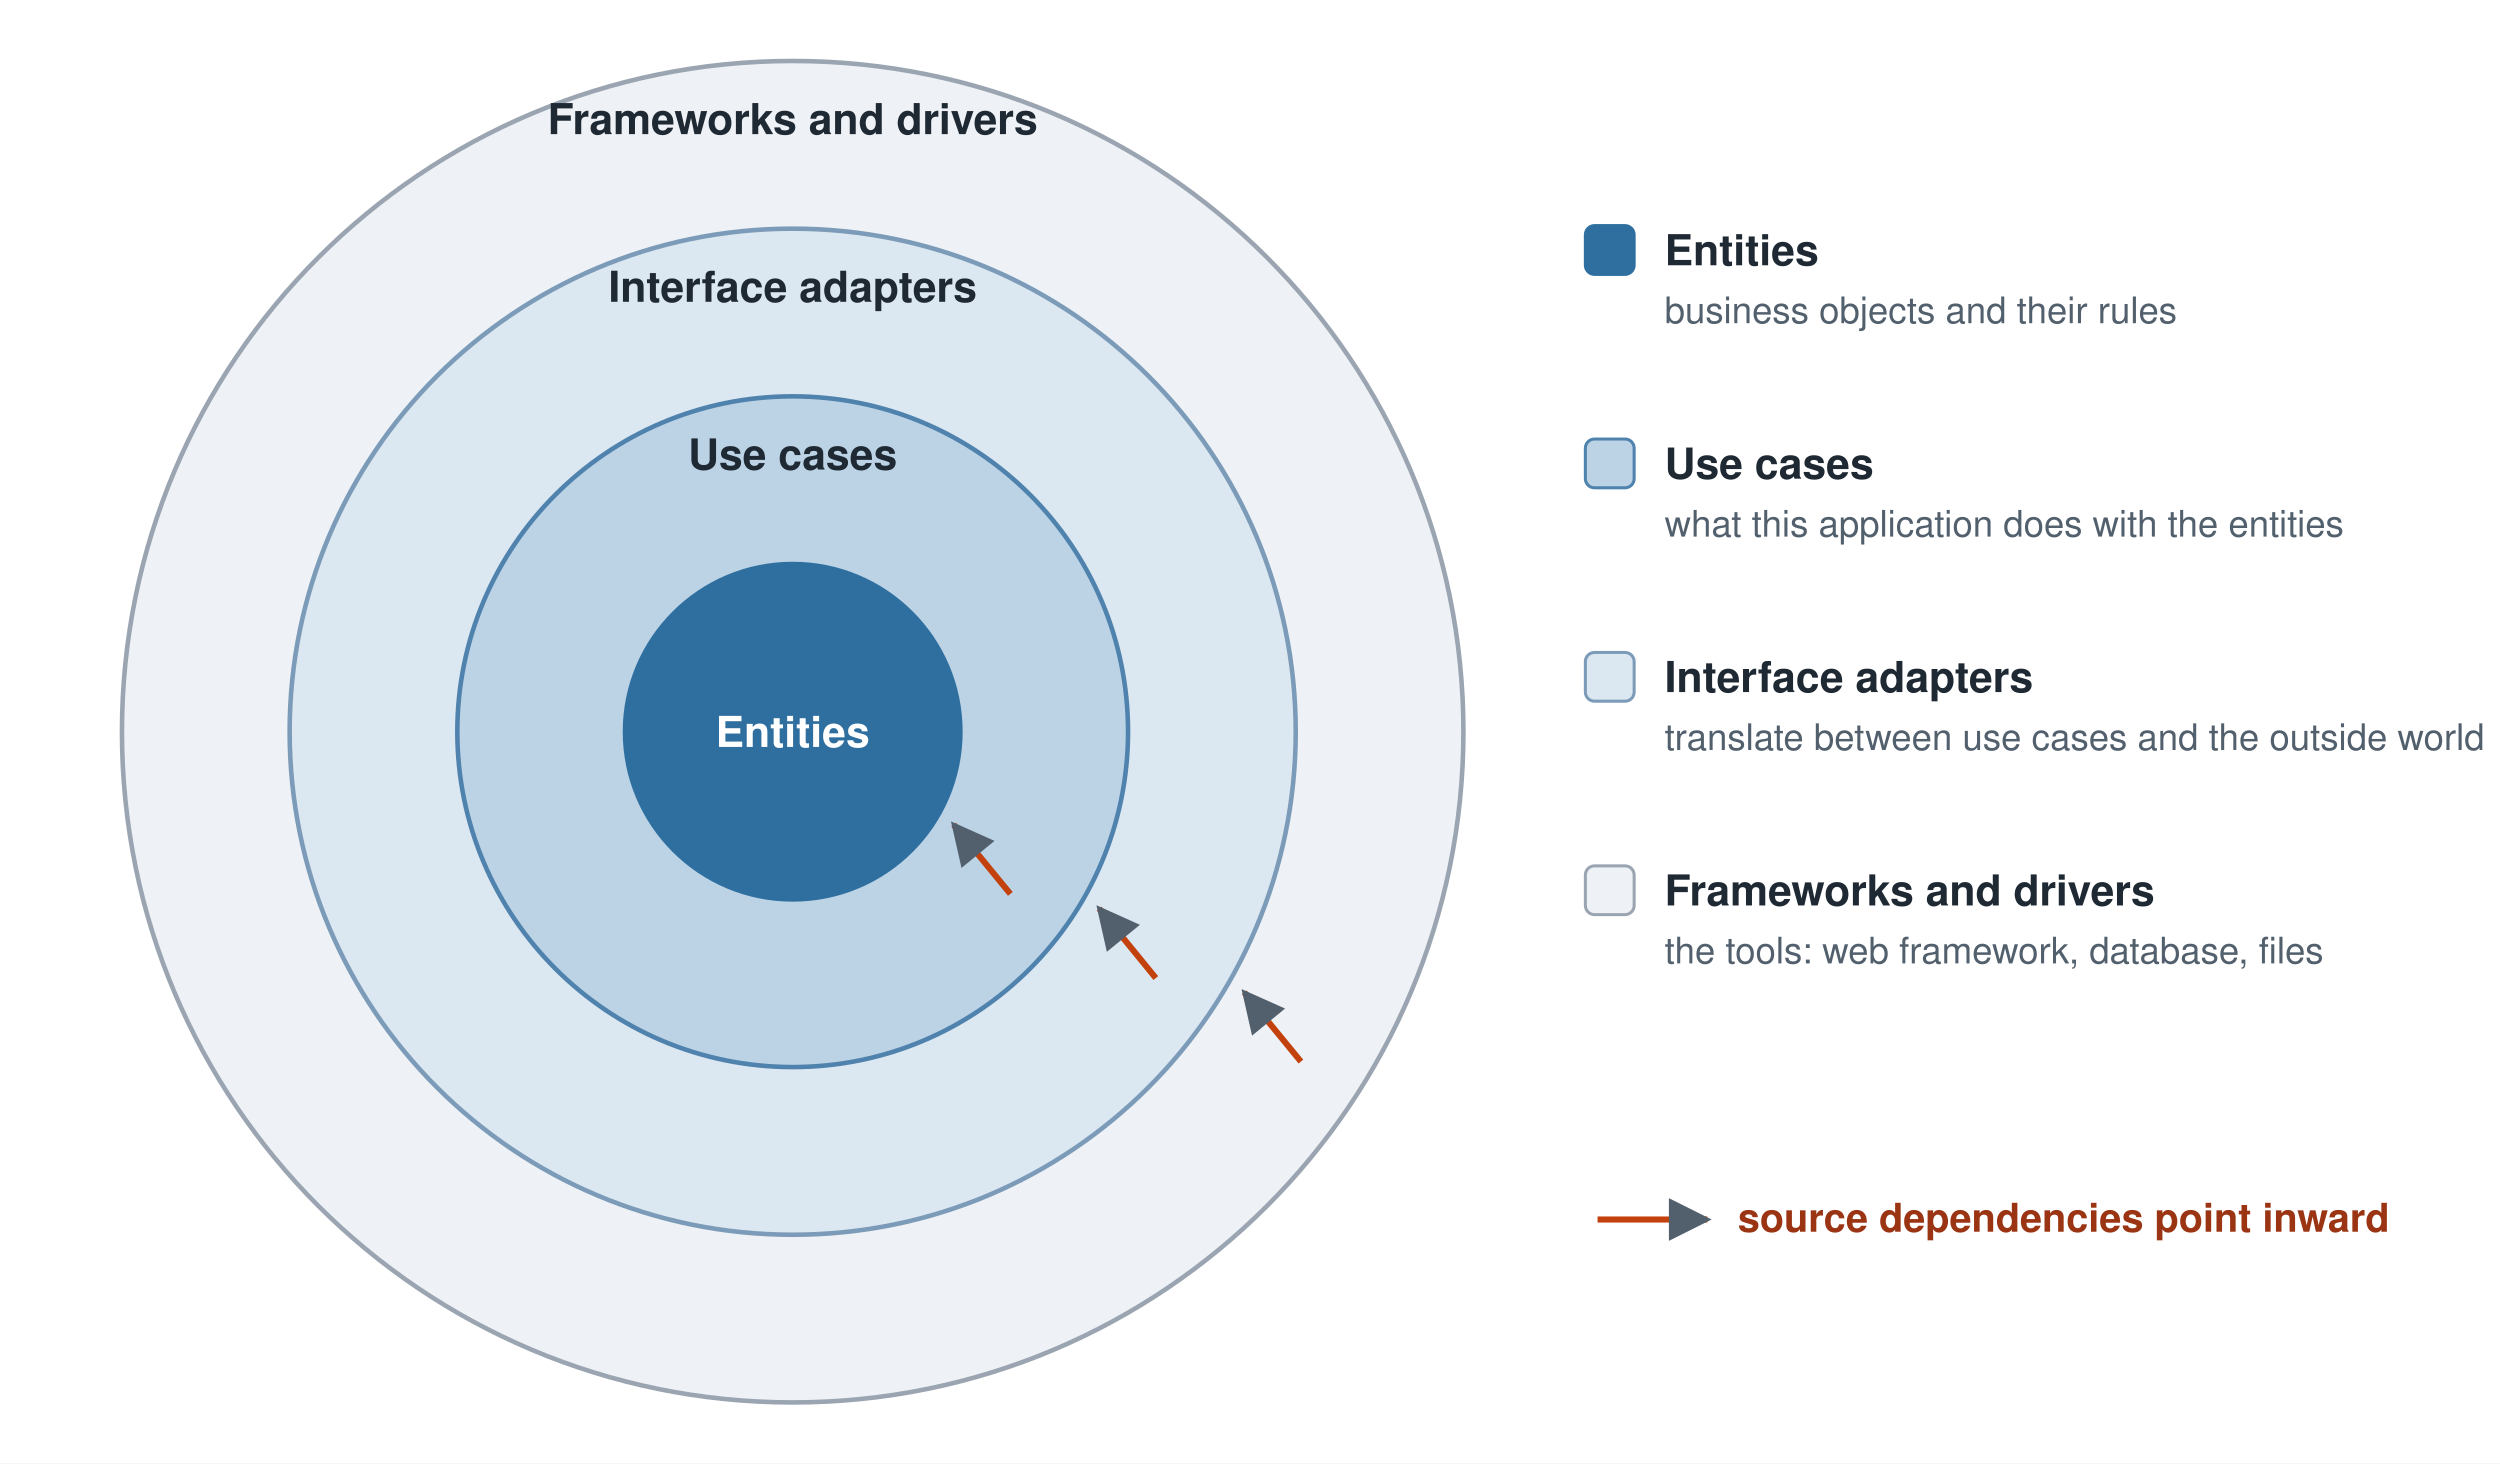
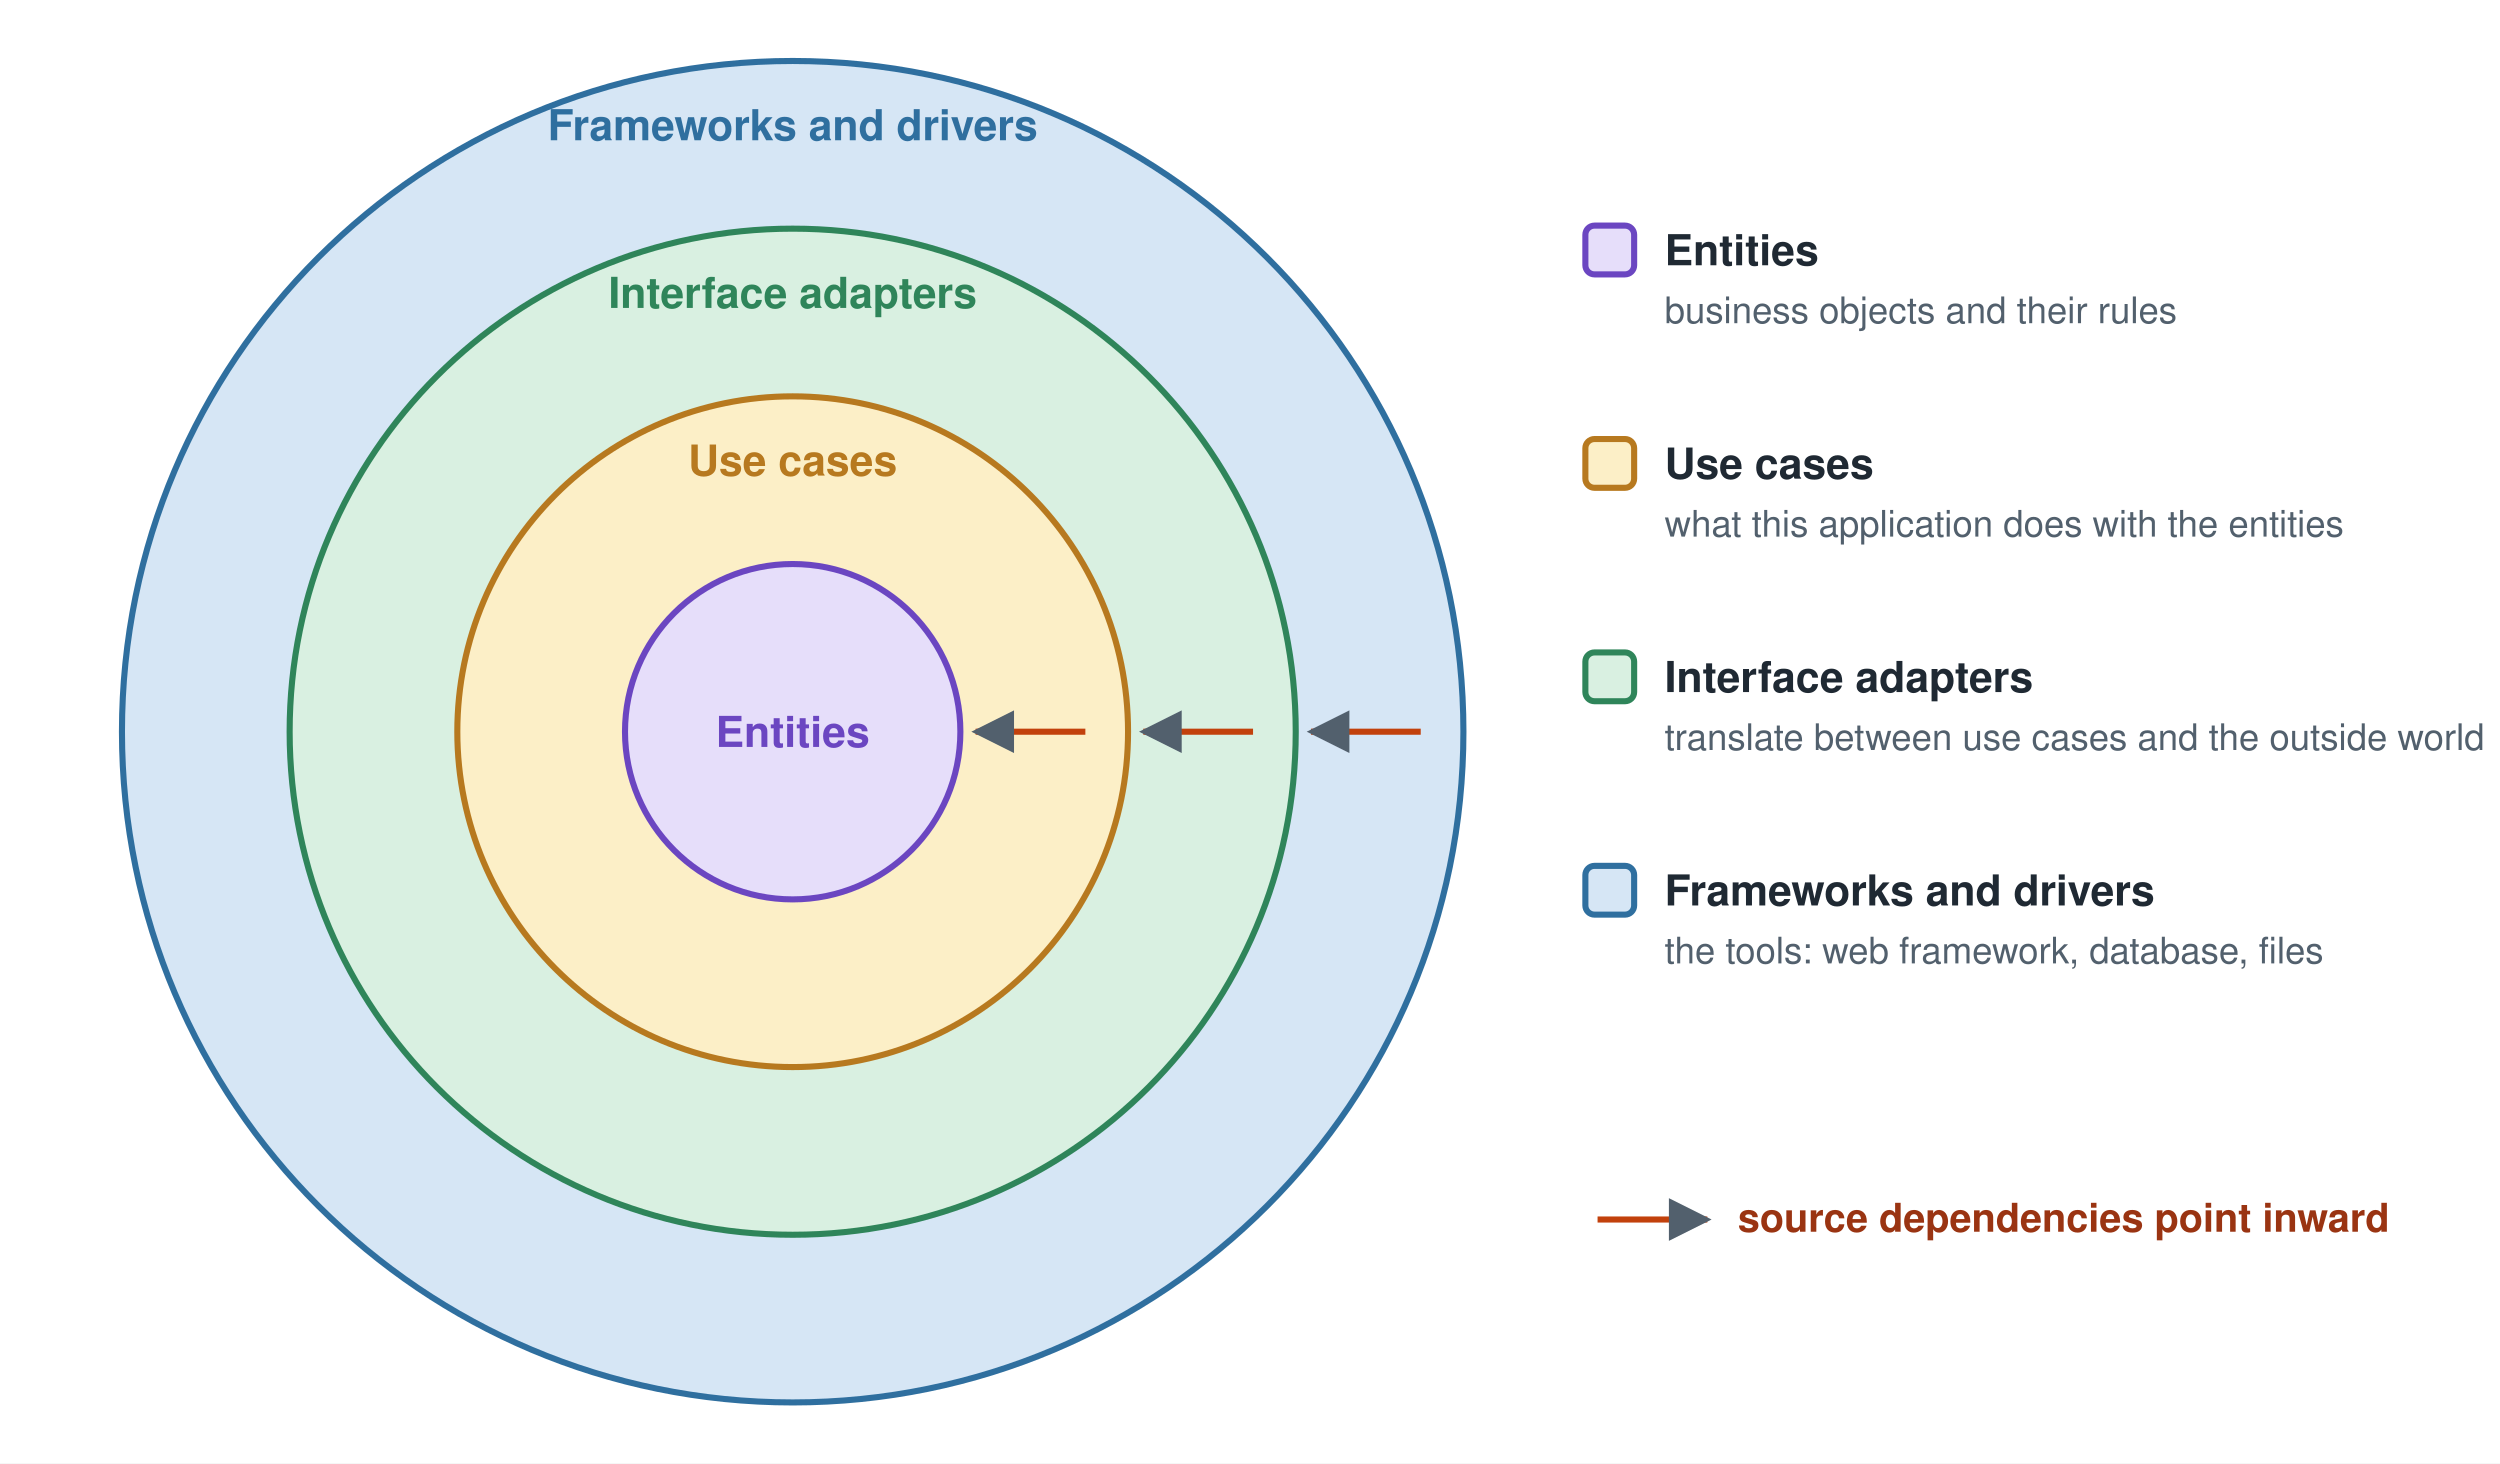
<svg xmlns="http://www.w3.org/2000/svg" viewBox="0 0 820 480" width="820" height="480" font-family="Helvetica, Arial, sans-serif">
  <defs>
    <marker id="arrow" viewBox="0 0 10 10" refX="9" refY="5" markerWidth="7" markerHeight="7" orient="auto-start-reverse">
      <path d="M0,0 L10,5 L0,10 z" fill="#52606d" />
    </marker>
-     <marker id="hollow" viewBox="0 0 12 12" refX="11" refY="6" markerWidth="10" markerHeight="10" orient="auto">
+     <marker id="open" viewBox="0 0 10 10" refX="9" refY="5" markerWidth="8" markerHeight="8" orient="auto">
+       <path d="M0,0 L10,5 L0,10" fill="none" stroke="#52606d" stroke-width="1.4" />
+     </marker>
+     <marker id="hollow" viewBox="0 0 12 12" refX="11" refY="6" markerWidth="11" markerHeight="11" orient="auto">
      <path d="M1,1 L11,6 L1,11 z" fill="#ffffff" stroke="#52606d" stroke-width="1.2" />
    </marker>
  </defs>
  <rect width="820" height="480" fill="#ffffff" />
-   <circle cx="260" cy="240" r="220" fill="#eef2f6" stroke="#9aa5b1" stroke-width="1.5" />
-   <circle cx="260" cy="240" r="165" fill="#dbe7f1" stroke="#7b9bb8" stroke-width="1.5" />
-   <circle cx="260" cy="240" r="110" fill="#bcd3e6" stroke="#4f82ad" stroke-width="1.5" />
-   <circle cx="260" cy="240" r="55" fill="#2f6f9f" stroke="#2f6f9f" stroke-width="1.5" />
-   <text x="260" y="44" text-anchor="middle" font-size="14" fill="#1f2933" font-weight="bold">Frameworks and drivers</text>
-   <text x="260" y="99" text-anchor="middle" font-size="14" fill="#1f2933" font-weight="bold">Interface adapters</text>
-   <text x="260" y="154" text-anchor="middle" font-size="14" fill="#1f2933" font-weight="bold">Use cases</text>
-   <text x="260" y="245" text-anchor="middle" font-size="14" fill="#ffffff" font-weight="bold">Entities</text>
-   <line x1="426.7" y1="348.2" x2="408.1" y2="325.5" stroke="#c2410c" stroke-width="2" marker-end="url(#arrow)" />
-   <line x1="379.1" y1="320.8" x2="360.5" y2="298.0" stroke="#c2410c" stroke-width="2" marker-end="url(#arrow)" />
-   <line x1="331.4" y1="293.2" x2="312.8" y2="270.5" stroke="#c2410c" stroke-width="2" marker-end="url(#arrow)" />
-   <rect x="520" y="74" width="16" height="16" rx="3" fill="#2f6f9f" stroke="#2f6f9f" />
-   <text x="546" y="87" text-anchor="start" font-size="14" fill="#1f2933" font-weight="bold">Entities</text>
-   <text x="546" y="106" text-anchor="start" font-size="12" fill="#52606d" font-weight="normal">business objects and their rules</text>
-   <rect x="520" y="144" width="16" height="16" rx="3" fill="#bcd3e6" stroke="#4f82ad" />
-   <text x="546" y="157" text-anchor="start" font-size="14" fill="#1f2933" font-weight="bold">Use cases</text>
-   <text x="546" y="176" text-anchor="start" font-size="12" fill="#52606d" font-weight="normal">what this application does with the entities</text>
-   <rect x="520" y="214" width="16" height="16" rx="3" fill="#dbe7f1" stroke="#7b9bb8" />
-   <text x="546" y="227" text-anchor="start" font-size="14" fill="#1f2933" font-weight="bold">Interface adapters</text>
-   <text x="546" y="246" text-anchor="start" font-size="12" fill="#52606d" font-weight="normal">translate between use cases and the outside world</text>
-   <rect x="520" y="284" width="16" height="16" rx="3" fill="#eef2f6" stroke="#9aa5b1" />
-   <text x="546" y="297" text-anchor="start" font-size="14" fill="#1f2933" font-weight="bold">Frameworks and drivers</text>
-   <text x="546" y="316" text-anchor="start" font-size="12" fill="#52606d" font-weight="normal">the tools: web framework, database, files</text>
+   <circle cx="260" cy="240" r="220" fill="#d6e6f5" stroke="#2f6f9f" stroke-width="2" />
+   <circle cx="260" cy="240" r="165" fill="#d9f0e1" stroke="#2f855a" stroke-width="2" />
+   <circle cx="260" cy="240" r="110" fill="#fcefc7" stroke="#b7791f" stroke-width="2" />
+   <circle cx="260" cy="240" r="55" fill="#e6defa" stroke="#6b46c1" stroke-width="2" />
+   <text x="260" y="46" text-anchor="middle" font-size="14" fill="#2f6f9f" font-weight="bold" xml:space="preserve">Frameworks and drivers</text>
+   <text x="260" y="101" text-anchor="middle" font-size="14" fill="#2f855a" font-weight="bold" xml:space="preserve">Interface adapters</text>
+   <text x="260" y="156" text-anchor="middle" font-size="14" fill="#b7791f" font-weight="bold" xml:space="preserve">Use cases</text>
+   <text x="260" y="245" text-anchor="middle" font-size="14" fill="#6b46c1" font-weight="bold" xml:space="preserve">Entities</text>
+   <line x1="466" y1="240" x2="430" y2="240" stroke="#c2410c" stroke-width="2" marker-end="url(#arrow)" />
+   <line x1="411" y1="240" x2="375" y2="240" stroke="#c2410c" stroke-width="2" marker-end="url(#arrow)" />
+   <line x1="356" y1="240" x2="320" y2="240" stroke="#c2410c" stroke-width="2" marker-end="url(#arrow)" />
+   <rect x="520" y="74" width="16" height="16" rx="3" fill="#e6defa" stroke="#6b46c1" stroke-width="2" />
+   <text x="546" y="87" text-anchor="start" font-size="14" fill="#1f2933" font-weight="bold" xml:space="preserve">Entities</text>
+   <text x="546" y="106" text-anchor="start" font-size="12" fill="#52606d" font-weight="normal" xml:space="preserve">business objects and their rules</text>
+   <rect x="520" y="144" width="16" height="16" rx="3" fill="#fcefc7" stroke="#b7791f" stroke-width="2" />
+   <text x="546" y="157" text-anchor="start" font-size="14" fill="#1f2933" font-weight="bold" xml:space="preserve">Use cases</text>
+   <text x="546" y="176" text-anchor="start" font-size="12" fill="#52606d" font-weight="normal" xml:space="preserve">what this application does with the entities</text>
+   <rect x="520" y="214" width="16" height="16" rx="3" fill="#d9f0e1" stroke="#2f855a" stroke-width="2" />
+   <text x="546" y="227" text-anchor="start" font-size="14" fill="#1f2933" font-weight="bold" xml:space="preserve">Interface adapters</text>
+   <text x="546" y="246" text-anchor="start" font-size="12" fill="#52606d" font-weight="normal" xml:space="preserve">translate between use cases and the outside world</text>
+   <rect x="520" y="284" width="16" height="16" rx="3" fill="#d6e6f5" stroke="#2f6f9f" stroke-width="2" />
+   <text x="546" y="297" text-anchor="start" font-size="14" fill="#1f2933" font-weight="bold" xml:space="preserve">Frameworks and drivers</text>
+   <text x="546" y="316" text-anchor="start" font-size="12" fill="#52606d" font-weight="normal" xml:space="preserve">the tools: web framework, database, files</text>
  <line x1="524" y1="400" x2="560" y2="400" stroke="#c2410c" stroke-width="2" marker-end="url(#arrow)" />
-   <text x="570" y="404" text-anchor="start" font-size="13" fill="#9a3412" font-weight="bold">source dependencies point inward</text>
+   <text x="570" y="404" text-anchor="start" font-size="13" fill="#9a3412" font-weight="bold" xml:space="preserve">source dependencies point inward</text>
</svg>
